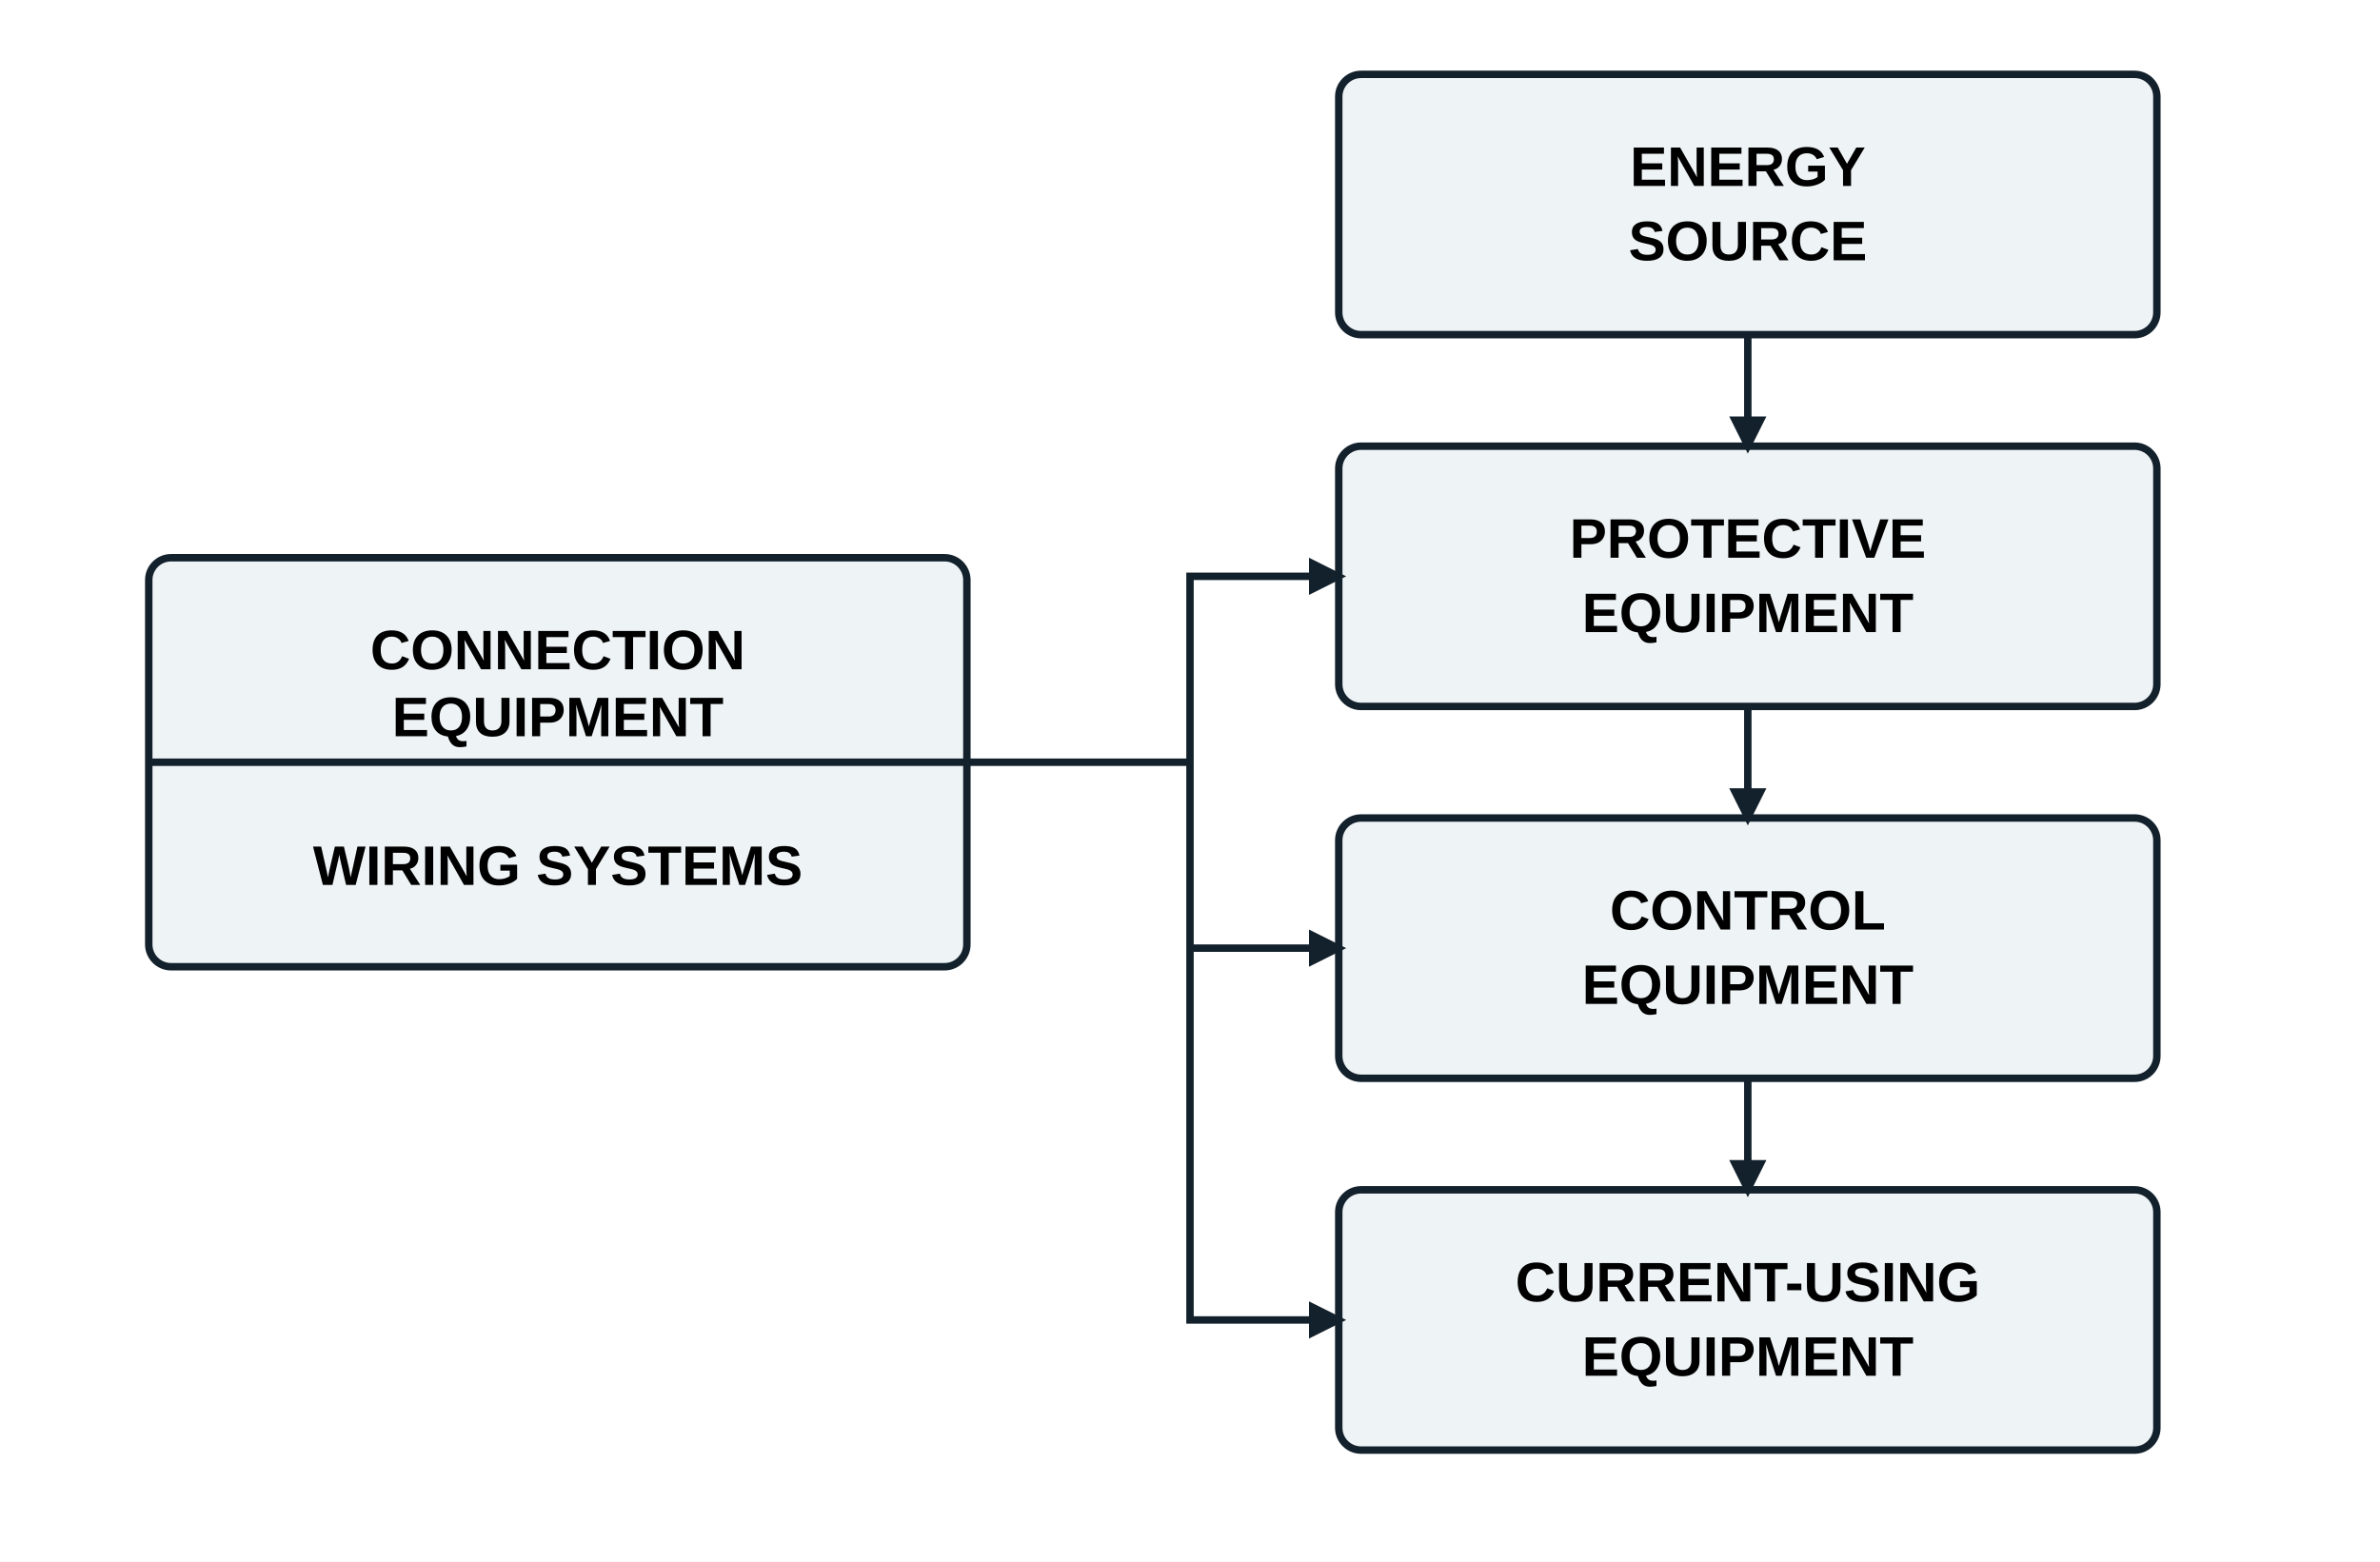
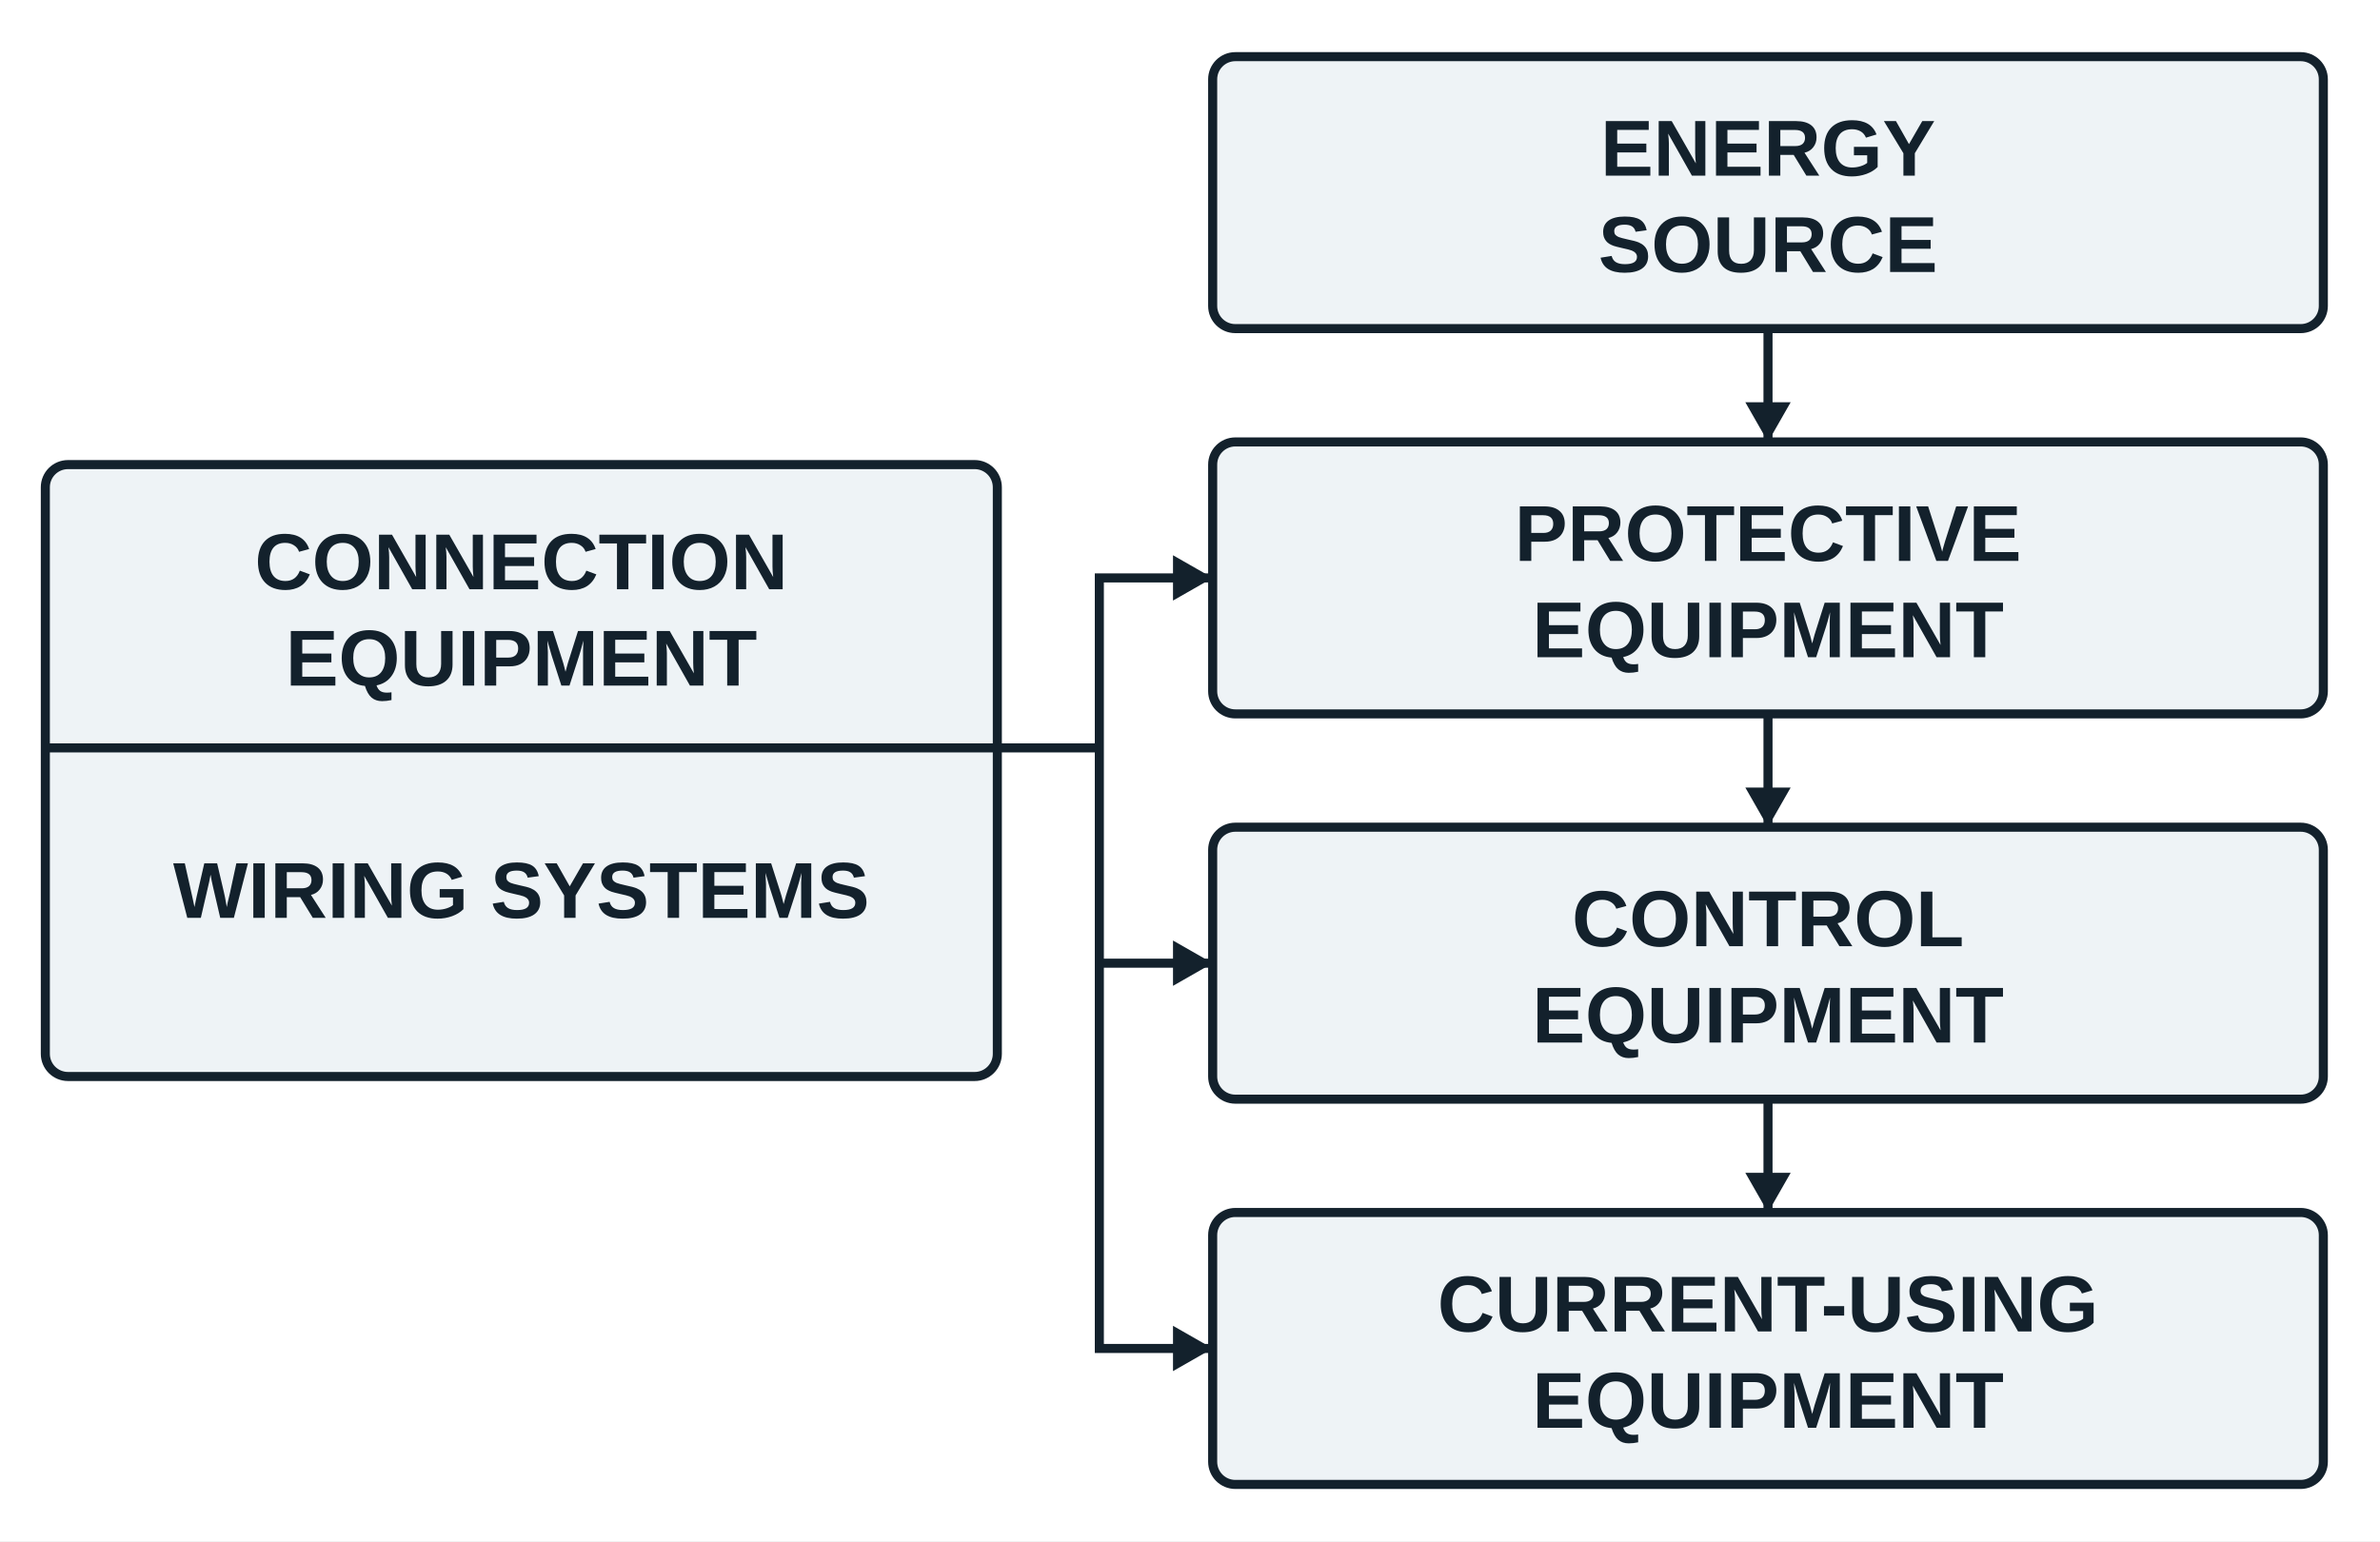
- <svg xmlns="http://www.w3.org/2000/svg" viewBox="0 0 640 420" font-family="Arial, sans-serif" font-size="15">
-   <rect width="640" height="420" fill="#fff" />
-   <g fill="#eef3f6" stroke="#13212c" stroke-width="2">
-     <rect x="360" y="20" width="220" height="70" rx="6" />
-     <rect x="360" y="120" width="220" height="70" rx="6" />
-     <rect x="360" y="220" width="220" height="70" rx="6" />
-     <rect x="360" y="320" width="220" height="70" rx="6" />
-     <rect x="40" y="150" width="220" height="110" rx="6" />
+ <svg xmlns="http://www.w3.org/2000/svg" viewBox="0 0 420 272" font-family="Arial, sans-serif" font-size="14">
+   <rect width="420" height="272" fill="#fff" />
+   <g fill="#eef3f6" stroke="#13212c" stroke-width="1.6">
+     <rect x="214" y="10" width="196" height="48" rx="4" />
+     <rect x="214" y="78" width="196" height="48" rx="4" />
+     <rect x="214" y="146" width="196" height="48" rx="4" />
+     <rect x="214" y="214" width="196" height="48" rx="4" />
+     <rect x="8" y="82" width="168" height="108" rx="4" />
  </g>
-   <g stroke="#13212c" stroke-width="2" fill="none">
-     <path d="M470 90V120M470 190V220M470 290V320" />
-     <path d="M40 205H260" />
-     <path d="M260 205H320V155H360M320 205V255H360M320 205V355H360" />
+   <g stroke="#13212c" stroke-width="1.6" fill="none">
+     <path d="M312.0 58V78M312.0 126V146M312.0 194V214" />
+     <path d="M8 132H176" />
+     <path d="M176 132H194M194 132V102.0H214M194 132V170.0H214M194 132V238.0H214" />
  </g>
  <g fill="#13212c">
-     <path d="M465 112L470 122L475 112ZM465 212L470 222L475 212ZM465 312L470 322L475 312Z" />
-     <path d="M352 150L362 155L352 160ZM352 250L362 255L352 260ZM352 350L362 355L352 360Z" />
+     <path d="M308.0 71L312.0 78L316.0 71ZM308.0 139L312.0 146L316.0 139ZM308.0 207L312.0 214L316.0 207ZM207 98.0L214 102.0L207 106.0ZM207 166.0L214 170.0L207 174.0ZM207 234.0L214 238.0L207 242.0Z" />
  </g>
-   <g font-weight="bold">
-     <text x="470" y="50" text-anchor="middle">ENERGY</text>
-     <text x="470" y="70" text-anchor="middle">SOURCE</text>
-     <text x="470" y="150" text-anchor="middle">PROTECTIVE</text>
-     <text x="470" y="170" text-anchor="middle">EQUIPMENT</text>
-     <text x="470" y="250" text-anchor="middle">CONTROL</text>
-     <text x="470" y="270" text-anchor="middle">EQUIPMENT</text>
-     <text x="470" y="350" text-anchor="middle">CURRENT-USING</text>
-     <text x="470" y="370" text-anchor="middle">EQUIPMENT</text>
-     <text x="150" y="180" text-anchor="middle">CONNECTION</text>
-     <text x="150" y="198" text-anchor="middle">EQUIPMENT</text>
-     <text x="150" y="238" text-anchor="middle">WIRING SYSTEMS</text>
+   <g font-weight="bold" text-anchor="middle" fill="#13212c">
+     <text x="312.0" y="31">ENERGY</text>
+     <text x="312.0" y="48">SOURCE</text>
+     <text x="312.0" y="99">PROTECTIVE</text>
+     <text x="312.0" y="116">EQUIPMENT</text>
+     <text x="312.0" y="167">CONTROL</text>
+     <text x="312.0" y="184">EQUIPMENT</text>
+     <text x="312.0" y="235">CURRENT-USING</text>
+     <text x="312.0" y="252">EQUIPMENT</text>
+     <text x="92.0" y="104">CONNECTION</text>
+     <text x="92.0" y="121">EQUIPMENT</text>
+     <text x="92.0" y="162">WIRING SYSTEMS</text>
  </g>
</svg>
